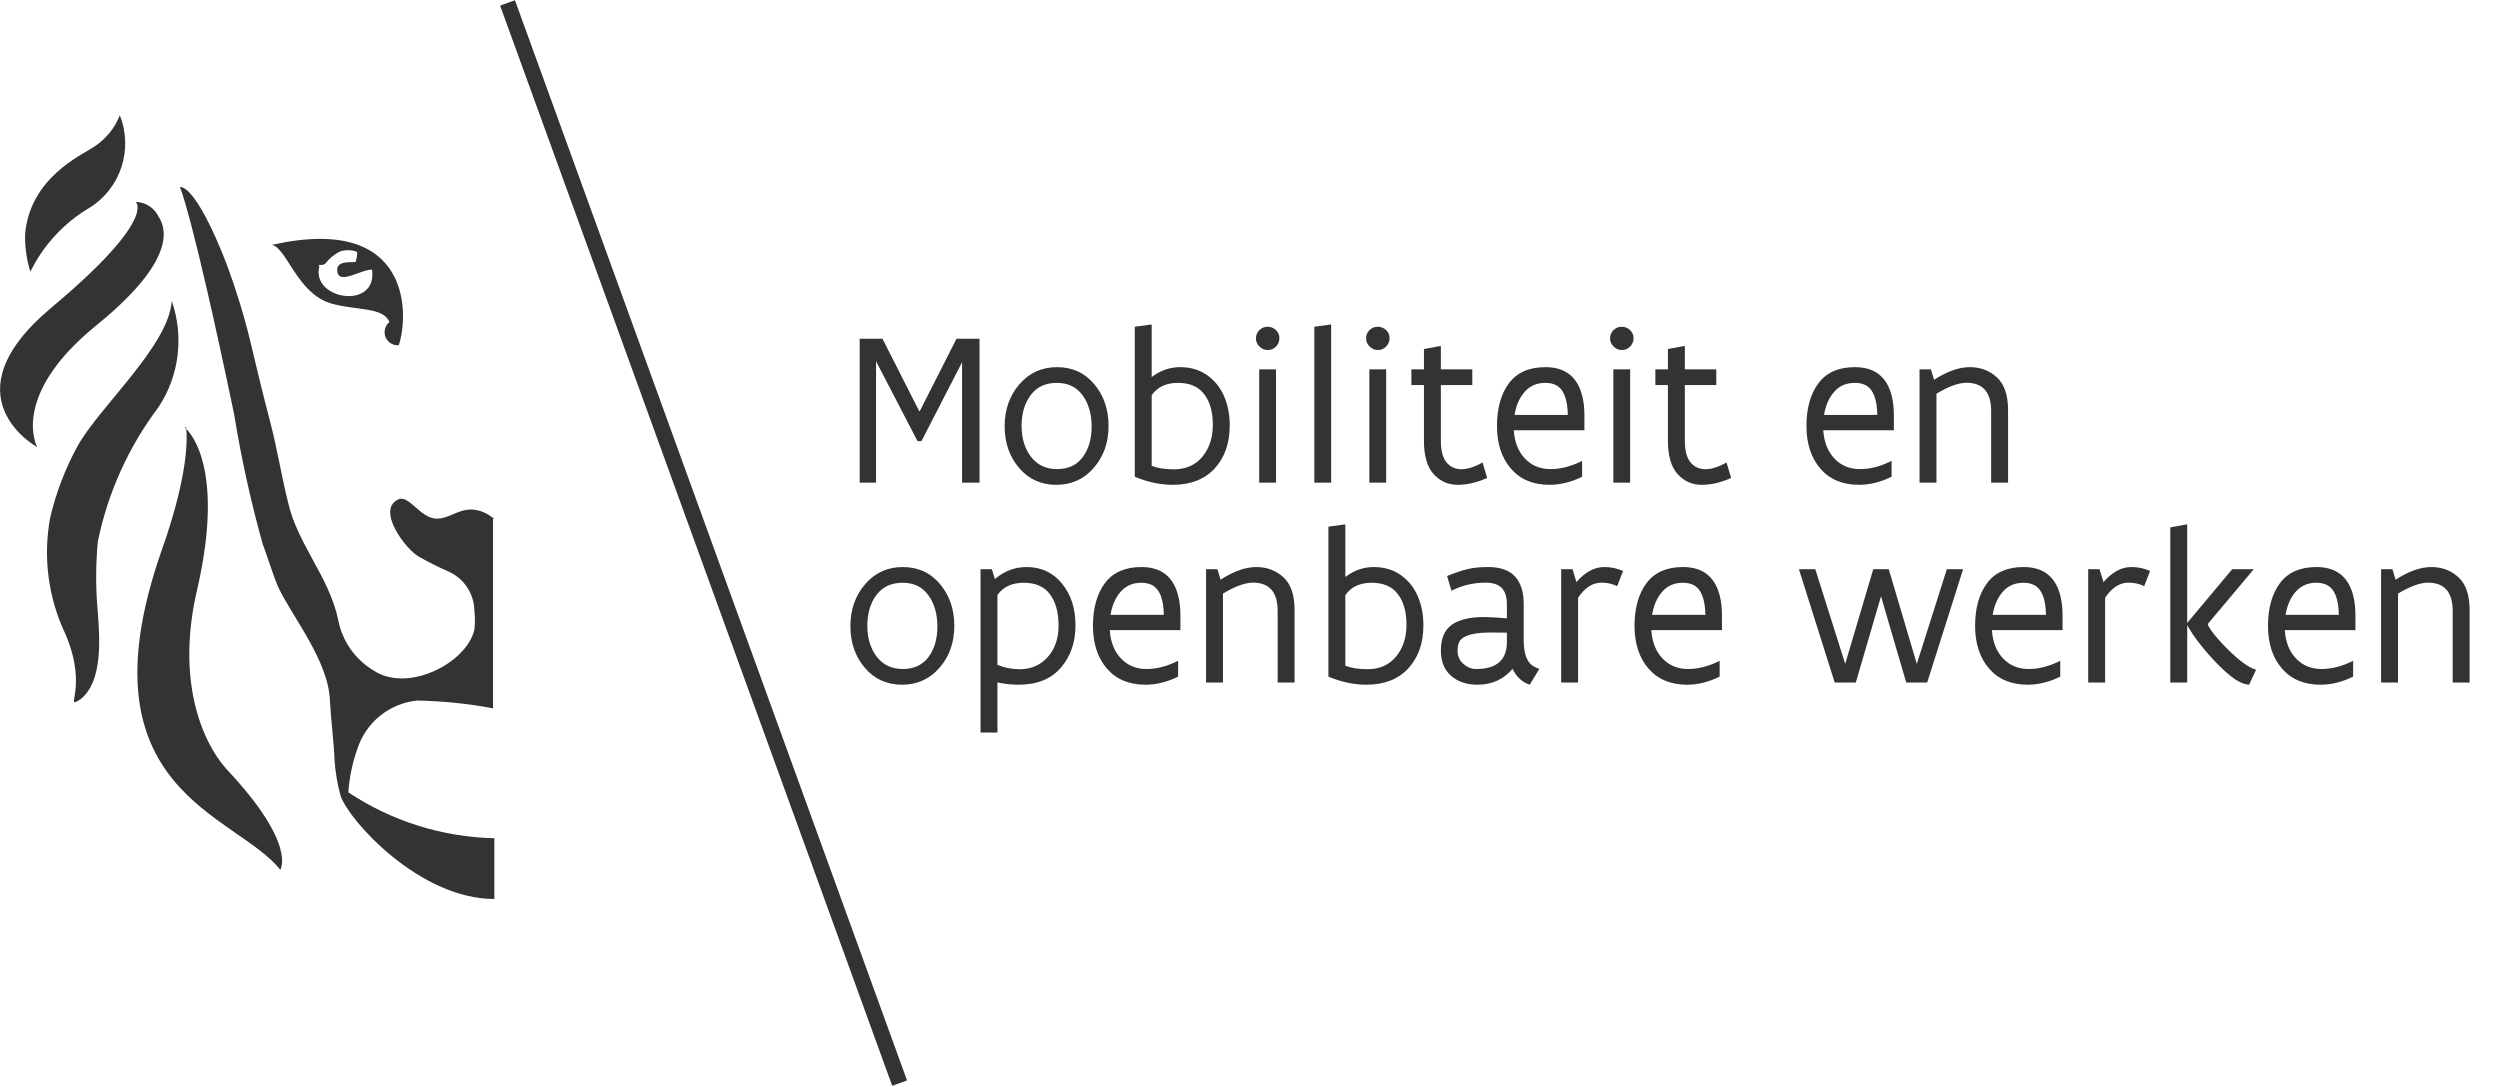
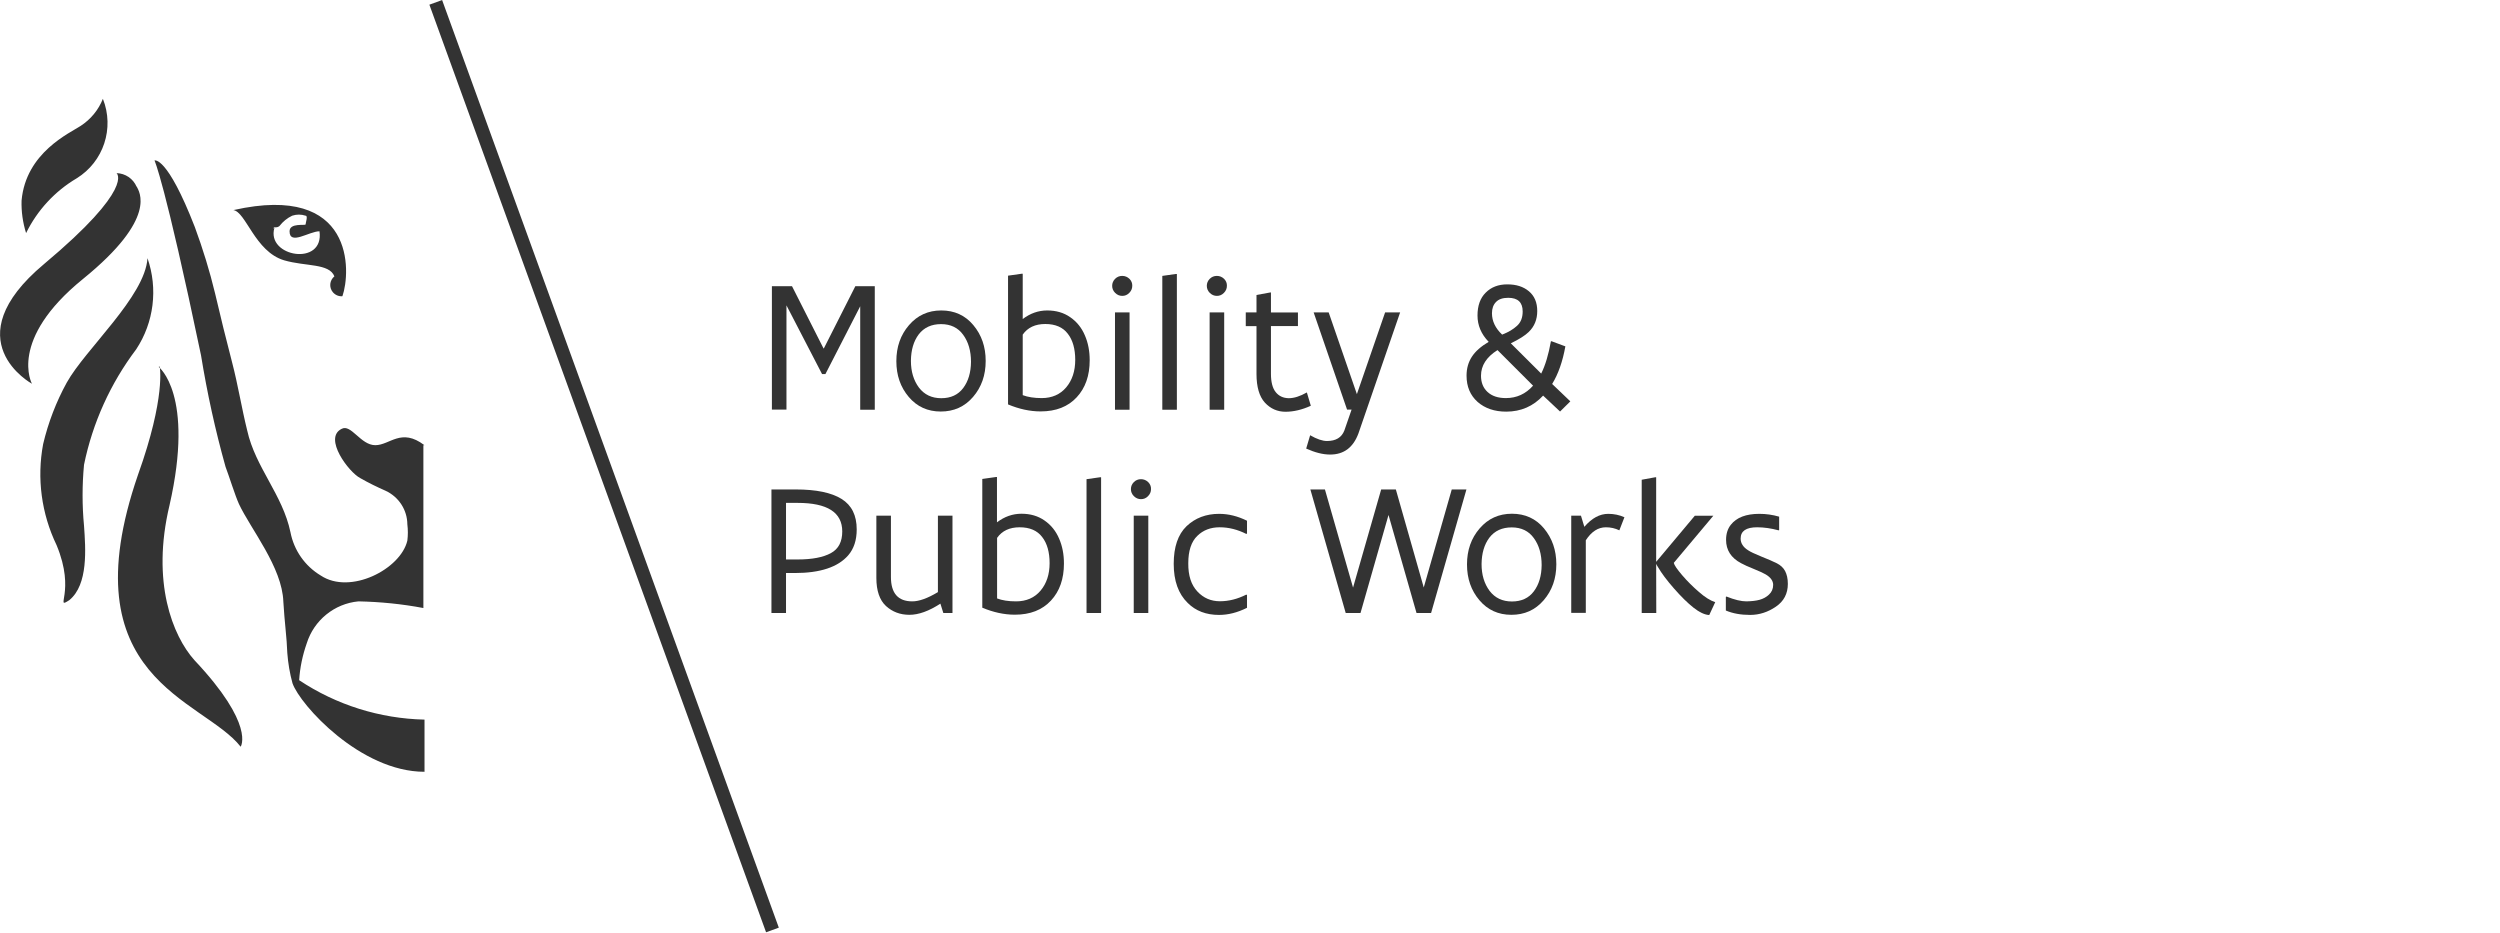
- <svg xmlns="http://www.w3.org/2000/svg" width="1901px" height="826px" viewBox="0 0 1901 826" version="1.1">
-   <g id="Artboard" stroke="none" stroke-width="1" fill="none" fill-rule="evenodd">
-     <g id="logo-kanselarij-bestuur" fill="#333333">
-       <path d="M375.8,394.4 C355.1,378.7 345.3,394.4 332.3,394.4 C319.3,394.4 310.8,375.2 302.4,380 C286.1,388.2 308.9,418.3 318.9,423.5 C326.2,427.7 333.8,431.4 341.5,434.8 C353.1,440.2 360.6,451.7 360.7,464.5 C361.3,469.3 361.3,474.1 360.7,478.9 C354.8,504.2 310.1,527.2 284,509.8 C270,501.4 260.3,487.5 257.2,471.5 C250.3,438.3 226.1,414 218.9,381.4 C214.1,362.2 210.7,340.8 205.5,321 C200.3,301.2 195,279.4 190.5,260.2 C185.7,240.2 179.6,220.5 172.5,201.2 C147.8,137.7 136.8,142.3 136.8,142.3 C136.8,142.3 145.6,159.9 178,314.8 C183.4,348.1 190.6,381 199.7,413.5 C202.8,421.6 208.1,438.8 211.6,446.5 C222,468.7 249.9,502.5 250.9,533 C251.9,550.6 254,565.2 254.4,578.4 C255.1,587.5 256.6,596.5 259,605.2 C265.7,624.4 319.2,683.6 375.9,683.6 L375.9,637.4 C336.3,636.5 297.8,624.4 264.9,602.5 C265.6,591.4 267.9,580.4 271.6,569.9 C278,549.4 296.1,534.7 317.4,532.7 C336.7,533.1 355.9,535 374.9,538.6 L374.9,394.4 L375.8,394.4 Z M130.6,228.8 C128.5,262.7 75.6,309.3 59.1,339 C49.7,356.1 42.7,374.4 38.2,393.4 C32.5,423.7 36.7,455.1 50.1,482.9 C67.5,524.7 47.8,540.4 61.4,531.6 C78.3,517.8 75.8,485.8 74.4,465.8 C72.7,447.8 72.7,429.7 74.4,411.7 C82,374.6 97.8,339.7 120.6,309.5 C136.3,285.7 140,255.9 130.6,228.8 Z M141.4,324.7 C141.4,324.7 147,351.5 122.2,420.6 C59.7,601.8 179.7,618.8 213.1,661.4 C213.1,661.4 226.3,642.2 172.1,584.7 C152.9,563.2 133.8,515.7 150.1,447.6 C172.5,349.3 140.5,325.1 140.5,325.1 L141.4,324.7 Z M23.1,206.6 C20.2,197.3 18.8,187.6 19.1,177.8 C22.9,135.2 61.9,118 71.4,111.7 C80.3,105.9 87.2,97.6 91.1,87.7 C101.5,113.7 91.7,143.4 67.9,158.1 C48.6,169.5 33,186.4 23.1,206.6 Z M121,165.3 C123.1,169.7 140.2,193.1 73.5,247.2 C6.8,301.3 28.3,340 28.3,340 C28.3,340 -41.9,301.7 39,234 C119.9,166.3 103.2,153.5 103.2,153.5 C111,153.7 117.9,158.4 121,165.6 L121,165.3 Z M206.5,186.2 C217.8,187.7 225.7,223 251.6,230.7 C270.8,236.3 291.5,233.2 296.1,244.9 C291.8,248.4 291.2,254.7 294.7,258.9 C296.8,261.4 299.9,262.8 303.2,262.5 C310.7,241 314.3,162 206.8,186.2 L206.5,186.2 Z M242.2,202.7 C242.2,200.2 244.5,202.7 247.4,200.4 C250.4,196.5 254.3,193.3 258.7,191.2 C262.6,189.9 266.7,189.9 270.6,191.2 C272.9,191.2 270.6,197.5 270.6,198.9 C270.6,200.2 256.4,197.2 256.4,205 C256.4,217.8 273.8,205 282.9,205 C287.3,236.4 235.4,227.8 243,201.9 L242.2,202.7 Z" id="Shape" fill-rule="nonzero" />
-       <rect id="Rectangle" transform="translate(535.0001, 412.9038) rotate(-19.94982) translate(-535.0001, -412.9038) " x="529" y="-24" width="12" height="873.808" />
-       <path d="M744.839,257.596 L744.839,367 L731.558,367 L731.558,275.442 L700.679,335.457 L697.69,335.457 L666.147,274.695 L666.147,367 L653.696,367 L653.696,257.596 L671.045,257.596 L699.019,312.713 L699.351,312.713 L727.324,257.596 L744.839,257.596 Z M776.797,323.67 C776.797,333.188 779.176,341.074 783.936,347.327 C788.75,353.58 795.363,356.707 803.774,356.707 C812.186,356.707 818.66,353.719 823.198,347.742 C827.736,341.766 830.033,334.018 830.088,324.5 C830.088,314.871 827.791,306.902 823.198,300.594 C818.66,294.285 812.131,291.131 803.608,291.131 C795.086,291.131 788.501,294.174 783.853,300.262 C779.204,306.349 776.852,314.152 776.797,323.67 Z M842.954,323.836 C842.954,336.453 839.219,347.078 831.748,355.711 C824.277,364.344 814.759,368.66 803.193,368.66 C791.628,368.66 782.192,364.371 774.888,355.794 C767.583,347.216 763.931,336.647 763.931,324.085 C763.931,311.523 767.666,300.898 775.137,292.21 C782.607,283.522 792.153,279.178 803.774,279.178 C815.396,279.178 824.831,283.494 832.08,292.127 C839.329,300.76 842.954,311.329 842.954,323.836 Z M892.593,356.873 C901.724,356.873 908.945,353.691 914.258,347.327 C919.57,340.963 922.227,332.856 922.227,323.006 C922.227,313.156 920.041,305.408 915.669,299.764 C911.353,294.008 904.712,291.131 895.747,291.131 C886.782,291.131 880.114,294.257 875.742,300.511 L875.742,354.217 C880.225,355.988 885.841,356.873 892.593,356.873 Z M875.742,246.805 L875.742,286.731 C882.328,281.696 889.549,279.178 897.407,279.178 C905.265,279.178 912.072,281.198 917.827,285.237 C923.582,289.277 927.899,294.617 930.776,301.258 C933.654,307.898 935.093,315.286 935.093,323.421 C935.093,336.979 931.274,347.908 923.638,356.209 C916.001,364.51 905.348,368.66 891.68,368.66 C882.327,368.66 872.726,366.613 862.876,362.518 L862.876,248.465 L874.912,246.805 L875.742,246.805 Z M957.505,280.838 L970.288,280.838 L970.288,367 L957.505,367 L957.505,280.838 Z M957.671,263.489 C955.9,261.774 955.015,259.699 955.015,257.264 C955.015,254.829 955.872,252.754 957.588,251.038 C959.303,249.323 961.406,248.465 963.896,248.465 C966.387,248.465 968.517,249.323 970.288,251.038 C972.059,252.754 972.917,254.829 972.861,257.264 C972.861,259.699 971.976,261.801 970.205,263.572 C968.434,265.343 966.359,266.201 963.979,266.146 C961.545,266.146 959.442,265.26 957.671,263.489 Z M1012.207,246.805 L1012.207,367 L999.424,367 L999.424,248.465 L1011.377,246.805 L1012.207,246.805 Z M1041.26,280.838 L1054.043,280.838 L1054.043,367 L1041.26,367 L1041.26,280.838 Z M1041.426,263.489 C1039.655,261.774 1038.77,259.699 1038.77,257.264 C1038.77,254.829 1039.627,252.754 1041.343,251.038 C1043.058,249.323 1045.161,248.465 1047.651,248.465 C1050.142,248.465 1052.272,249.323 1054.043,251.038 C1055.814,252.754 1056.672,254.829 1056.616,257.264 C1056.616,259.699 1055.731,261.801 1053.96,263.572 C1052.189,265.343 1050.114,266.201 1047.734,266.146 C1045.299,266.146 1043.197,265.26 1041.426,263.489 Z M1073.218,280.838 L1082.764,280.838 L1082.764,265.398 L1094.8,263.157 L1095.63,263.157 L1095.63,280.838 L1119.536,280.838 L1119.536,292.791 L1095.63,292.791 L1095.63,335.125 C1095.63,342.43 1097.013,347.853 1099.78,351.395 C1102.547,354.936 1106.366,356.735 1111.235,356.79 C1115.994,356.79 1121.362,355.075 1127.339,351.644 L1130.825,363.431 C1123.133,366.917 1115.662,368.66 1108.413,368.66 C1101.164,368.66 1095.077,365.949 1090.151,360.525 C1085.226,355.102 1082.764,346.635 1082.764,335.125 L1082.764,292.791 L1073.218,292.791 L1073.218,280.838 Z M1175.068,291.131 C1168.594,291.131 1163.364,293.4 1159.38,297.938 C1155.395,302.475 1152.822,308.341 1151.66,315.535 L1192.168,315.535 C1192.002,303.582 1189.069,296.056 1183.369,292.957 C1181.1,291.74 1178.333,291.131 1175.068,291.131 Z M1204.785,327.156 L1151.079,327.156 C1151.688,336.232 1154.538,343.426 1159.629,348.738 C1164.72,354.051 1171.167,356.707 1178.97,356.707 C1186.773,356.707 1194.714,354.66 1202.793,350.564 L1203.042,350.647 L1203.042,362.518 C1194.686,366.613 1186.44,368.66 1178.306,368.66 C1165.799,368.66 1156.004,364.565 1148.921,356.375 C1141.838,348.185 1138.296,337.339 1138.296,323.836 C1138.296,310.389 1141.339,299.57 1147.427,291.38 C1153.514,283.245 1162.755,279.178 1175.151,279.178 C1187.547,279.178 1196.069,284.158 1200.718,294.119 C1203.374,299.819 1204.73,306.958 1204.785,315.535 L1204.785,327.156 Z M1226.782,280.838 L1239.565,280.838 L1239.565,367 L1226.782,367 L1226.782,280.838 Z M1226.948,263.489 C1225.177,261.774 1224.292,259.699 1224.292,257.264 C1224.292,254.829 1225.15,252.754 1226.865,251.038 C1228.581,249.323 1230.684,248.465 1233.174,248.465 C1235.664,248.465 1237.795,249.323 1239.565,251.038 C1241.336,252.754 1242.194,254.829 1242.139,257.264 C1242.139,259.699 1241.253,261.801 1239.482,263.572 C1237.712,265.343 1235.636,266.201 1233.257,266.146 C1230.822,266.146 1228.719,265.26 1226.948,263.489 Z M1258.74,280.838 L1268.286,280.838 L1268.286,265.398 L1280.322,263.157 L1281.152,263.157 L1281.152,280.838 L1305.059,280.838 L1305.059,292.791 L1281.152,292.791 L1281.152,335.125 C1281.152,342.43 1282.536,347.853 1285.303,351.395 C1288.07,354.936 1291.888,356.735 1296.758,356.79 C1301.517,356.79 1306.885,355.075 1312.861,351.644 L1316.348,363.431 C1308.656,366.917 1301.185,368.66 1293.936,368.66 C1286.686,368.66 1280.599,365.949 1275.674,360.525 C1270.749,355.102 1268.286,346.635 1268.286,335.125 L1268.286,292.791 L1258.74,292.791 L1258.74,280.838 Z M1410.396,291.131 C1403.921,291.131 1398.691,293.4 1394.707,297.938 C1390.723,302.475 1388.149,308.341 1386.987,315.535 L1427.495,315.535 C1427.329,303.582 1424.396,296.056 1418.696,292.957 C1416.427,291.74 1413.66,291.131 1410.396,291.131 Z M1440.112,327.156 L1386.406,327.156 C1387.015,336.232 1389.865,343.426 1394.956,348.738 C1400.047,354.051 1406.494,356.707 1414.297,356.707 C1422.1,356.707 1430.041,354.66 1438.12,350.564 L1438.369,350.647 L1438.369,362.518 C1430.013,366.613 1421.768,368.66 1413.633,368.66 C1401.126,368.66 1391.331,364.565 1384.248,356.375 C1377.165,348.185 1373.623,337.339 1373.623,323.836 C1373.623,310.389 1376.667,299.57 1382.754,291.38 C1388.841,283.245 1398.083,279.178 1410.479,279.178 C1422.874,279.178 1431.396,284.158 1436.045,294.119 C1438.701,299.819 1440.057,306.958 1440.112,315.535 L1440.112,327.156 Z M1495.229,291.048 C1489.364,291.048 1481.782,293.815 1472.485,299.349 L1472.485,367 L1459.619,367 L1459.619,280.838 L1468.252,280.838 L1470.659,288.807 C1480.62,282.387 1489.668,279.178 1497.803,279.178 C1505.938,279.178 1512.827,281.779 1518.472,286.98 C1524.116,292.182 1526.938,300.483 1526.938,311.883 L1526.938,367 L1514.072,367 L1514.072,312.63 C1514.072,298.242 1507.791,291.048 1495.229,291.048 Z M659.507,475.67 C659.507,485.188 661.886,493.074 666.646,499.327 C671.46,505.58 678.073,508.707 686.484,508.707 C694.896,508.707 701.37,505.719 705.908,499.742 C710.446,493.766 712.743,486.018 712.798,476.5 C712.798,466.871 710.501,458.902 705.908,452.594 C701.37,446.285 694.841,443.131 686.318,443.131 C677.796,443.131 671.211,446.174 666.562,452.262 C661.914,458.349 659.562,466.152 659.507,475.67 Z M725.664,475.836 C725.664,488.453 721.929,499.078 714.458,507.711 C706.987,516.344 697.469,520.66 685.903,520.66 C674.338,520.66 664.902,516.371 657.598,507.794 C650.293,499.216 646.641,488.647 646.641,476.085 C646.641,463.523 650.376,452.898 657.847,444.21 C665.317,435.522 674.863,431.178 686.484,431.178 C698.106,431.178 707.541,435.494 714.79,444.127 C722.039,452.76 725.664,463.329 725.664,475.836 Z M775.303,508.873 C784.046,508.873 791.185,505.774 796.719,499.576 C802.253,493.378 804.992,485.327 804.937,475.421 C804.881,465.515 802.695,457.657 798.379,451.847 C794.062,446.036 787.422,443.131 778.457,443.131 C769.492,443.131 762.824,446.23 758.452,452.428 L758.452,505.553 C763.82,507.766 769.437,508.873 775.303,508.873 Z M745.586,432.838 L754.219,432.838 L756.543,440.309 C763.626,434.221 771.65,431.178 780.615,431.178 C791.683,431.178 800.648,435.356 807.51,443.712 C814.372,452.068 817.803,462.665 817.803,475.504 C817.803,488.343 814.095,499.078 806.68,507.711 C799.264,516.344 788.501,520.66 774.39,520.66 C769.132,520.66 763.82,520.079 758.452,518.917 L758.452,557.018 L745.586,557.018 L745.586,432.838 Z M867.856,443.131 C861.382,443.131 856.152,445.4 852.168,449.938 C848.184,454.475 845.61,460.341 844.448,467.535 L884.956,467.535 C884.79,455.582 881.857,448.056 876.157,444.957 C873.888,443.74 871.121,443.131 867.856,443.131 Z M897.573,479.156 L843.867,479.156 C844.476,488.232 847.326,495.426 852.417,500.738 C857.508,506.051 863.955,508.707 871.758,508.707 C879.561,508.707 887.502,506.66 895.581,502.564 L895.83,502.647 L895.83,514.518 C887.474,518.613 879.229,520.66 871.094,520.66 C858.587,520.66 848.792,516.565 841.709,508.375 C834.626,500.185 831.084,489.339 831.084,475.836 C831.084,462.389 834.128,451.57 840.215,443.38 C846.302,435.245 855.544,431.178 867.939,431.178 C880.335,431.178 888.857,436.158 893.506,446.119 C896.162,451.819 897.518,458.958 897.573,467.535 L897.573,479.156 Z M952.69,443.048 C946.825,443.048 939.243,445.815 929.946,451.349 L929.946,519 L917.08,519 L917.08,432.838 L925.713,432.838 L928.12,440.807 C938.081,434.387 947.129,431.178 955.264,431.178 C963.398,431.178 970.288,433.779 975.933,438.98 C981.577,444.182 984.399,452.483 984.399,463.883 L984.399,519 L971.533,519 L971.533,464.63 C971.533,450.242 965.252,443.048 952.69,443.048 Z M1039.849,508.873 C1048.98,508.873 1056.201,505.691 1061.514,499.327 C1066.826,492.963 1069.482,484.856 1069.482,475.006 C1069.482,465.156 1067.297,457.408 1062.925,451.764 C1058.608,446.008 1051.968,443.131 1043.003,443.131 C1034.038,443.131 1027.37,446.257 1022.998,452.511 L1022.998,506.217 C1027.48,507.988 1033.097,508.873 1039.849,508.873 Z M1022.998,398.805 L1022.998,438.731 C1029.583,433.696 1036.805,431.178 1044.663,431.178 C1052.521,431.178 1059.328,433.198 1065.083,437.237 C1070.838,441.277 1075.155,446.617 1078.032,453.258 C1080.91,459.898 1082.349,467.286 1082.349,475.421 C1082.349,488.979 1078.53,499.908 1070.894,508.209 C1063.257,516.51 1052.604,520.66 1038.936,520.66 C1029.583,520.66 1019.982,518.613 1010.132,514.518 L1010.132,400.465 L1022.168,398.805 L1022.998,398.805 Z M1122.358,508.707 C1138.075,508.707 1145.905,501.817 1145.85,488.038 L1145.85,481.065 C1141.755,481.01 1138.075,480.982 1134.81,480.982 C1122.082,480.872 1114.058,482.698 1110.737,486.461 C1109.077,488.287 1108.275,491.109 1108.33,494.928 C1108.33,498.801 1109.769,502.066 1112.646,504.723 C1115.579,507.379 1118.817,508.707 1122.358,508.707 Z M1123.604,520.66 C1116.299,520.66 1110.212,518.917 1105.342,515.431 C1098.867,510.838 1095.63,503.948 1095.63,494.762 C1095.63,485.575 1098.424,478.99 1104.014,475.006 C1109.603,471.132 1117.765,469.195 1128.501,469.195 C1132.43,469.195 1138.213,469.527 1145.85,470.191 L1145.85,459.483 C1145.794,453.728 1144.438,449.55 1141.782,446.949 C1139.126,444.348 1135.059,443.048 1129.58,443.048 C1120.449,443.048 1111.816,445.095 1103.682,449.19 L1100.361,437.984 C1106.725,435.439 1112.01,433.668 1116.216,432.672 C1120.422,431.676 1125.623,431.178 1131.821,431.178 C1149.696,431.178 1158.633,440.613 1158.633,459.483 L1158.633,486.876 C1158.688,496.007 1160.597,502.177 1164.36,505.387 C1166.021,506.77 1168.068,507.849 1170.503,508.624 L1163.198,520.66 C1157.498,518.779 1153.154,514.767 1150.166,508.624 C1143.193,516.648 1134.339,520.66 1123.604,520.66 Z M1187.104,432.838 L1195.737,432.838 L1198.726,442.633 C1205.311,434.996 1212.367,431.178 1219.893,431.178 C1224.984,431.178 1229.743,432.174 1234.17,434.166 L1229.688,445.704 C1226.035,443.933 1222.078,443.048 1217.817,443.048 C1210.955,443.048 1205.007,446.894 1199.971,454.586 L1199.971,519 L1187.104,519 L1187.104,432.838 Z M1279.658,443.131 C1273.184,443.131 1267.954,445.4 1263.97,449.938 C1259.985,454.475 1257.412,460.341 1256.25,467.535 L1296.758,467.535 C1296.592,455.582 1293.659,448.056 1287.959,444.957 C1285.69,443.74 1282.923,443.131 1279.658,443.131 Z M1309.375,479.156 L1255.669,479.156 C1256.278,488.232 1259.128,495.426 1264.219,500.738 C1269.31,506.051 1275.757,508.707 1283.56,508.707 C1291.362,508.707 1299.303,506.66 1307.383,502.564 L1307.632,502.647 L1307.632,514.518 C1299.276,518.613 1291.03,520.66 1282.896,520.66 C1270.389,520.66 1260.594,516.565 1253.511,508.375 C1246.427,500.185 1242.886,489.339 1242.886,475.836 C1242.886,462.389 1245.929,451.57 1252.017,443.38 C1258.104,435.245 1267.345,431.178 1279.741,431.178 C1292.137,431.178 1300.659,436.158 1305.308,446.119 C1307.964,451.819 1309.32,458.958 1309.375,467.535 L1309.375,479.156 Z M1492.739,432.838 L1465.43,519 L1449.492,519 L1430.317,453.424 L1411.143,519 L1395.122,519 L1367.896,432.838 L1380.347,432.838 L1403.091,504.806 L1424.424,432.838 L1436.211,432.838 L1457.544,504.806 L1480.371,432.838 L1492.739,432.838 Z M1538.643,443.131 C1532.168,443.131 1526.938,445.4 1522.954,449.938 C1518.97,454.475 1516.396,460.341 1515.234,467.535 L1555.742,467.535 C1555.576,455.582 1552.643,448.056 1546.943,444.957 C1544.674,443.74 1541.908,443.131 1538.643,443.131 Z M1568.359,479.156 L1514.653,479.156 C1515.262,488.232 1518.112,495.426 1523.203,500.738 C1528.294,506.051 1534.741,508.707 1542.544,508.707 C1550.347,508.707 1558.288,506.66 1566.367,502.564 L1566.616,502.647 L1566.616,514.518 C1558.26,518.613 1550.015,520.66 1541.88,520.66 C1529.373,520.66 1519.578,516.565 1512.495,508.375 C1505.412,500.185 1501.87,489.339 1501.87,475.836 C1501.87,462.389 1504.914,451.57 1511.001,443.38 C1517.088,435.245 1526.33,431.178 1538.726,431.178 C1551.121,431.178 1559.644,436.158 1564.292,446.119 C1566.948,451.819 1568.304,458.958 1568.359,467.535 L1568.359,479.156 Z M1587.866,432.838 L1596.499,432.838 L1599.487,442.633 C1606.073,434.996 1613.128,431.178 1620.654,431.178 C1625.745,431.178 1630.505,432.174 1634.932,434.166 L1630.449,445.704 C1626.797,443.933 1622.84,443.048 1618.579,443.048 C1611.717,443.048 1605.768,446.894 1600.732,454.586 L1600.732,519 L1587.866,519 L1587.866,432.838 Z M1663.154,519 L1650.288,519 L1650.288,401.046 L1662.324,398.805 L1663.154,398.805 L1663.154,473.678 L1697.354,432.838 L1713.789,432.838 L1678.76,474.508 C1679.202,476.5 1681.665,480.125 1686.147,485.382 C1690.685,490.639 1695.666,495.619 1701.089,500.323 C1706.512,505.027 1711.326,508.015 1715.532,509.288 L1710.22,520.66 C1706.18,520.439 1701.559,518.281 1696.357,514.186 C1691.156,510.09 1685.373,504.418 1679.009,497.169 C1672.645,489.864 1667.941,483.583 1664.897,478.326 C1663.901,476.721 1663.32,475.698 1663.154,475.255 L1663.154,519 Z M1761.353,443.131 C1754.878,443.131 1749.648,445.4 1745.664,449.938 C1741.68,454.475 1739.106,460.341 1737.944,467.535 L1778.452,467.535 C1778.286,455.582 1775.353,448.056 1769.653,444.957 C1767.384,443.74 1764.618,443.131 1761.353,443.131 Z M1791.069,479.156 L1737.363,479.156 C1737.972,488.232 1740.822,495.426 1745.913,500.738 C1751.004,506.051 1757.451,508.707 1765.254,508.707 C1773.057,508.707 1780.998,506.66 1789.077,502.564 L1789.326,502.647 L1789.326,514.518 C1780.97,518.613 1772.725,520.66 1764.59,520.66 C1752.083,520.66 1742.288,516.565 1735.205,508.375 C1728.122,500.185 1724.58,489.339 1724.58,475.836 C1724.58,462.389 1727.624,451.57 1733.711,443.38 C1739.798,435.245 1749.04,431.178 1761.436,431.178 C1773.831,431.178 1782.353,436.158 1787.002,446.119 C1789.658,451.819 1791.014,458.958 1791.069,467.535 L1791.069,479.156 Z M1846.187,443.048 C1840.321,443.048 1832.739,445.815 1823.442,451.349 L1823.442,519 L1810.576,519 L1810.576,432.838 L1819.209,432.838 L1821.616,440.807 C1831.577,434.387 1840.625,431.178 1848.76,431.178 C1856.895,431.178 1863.784,433.779 1869.429,438.98 C1875.073,444.182 1877.896,452.483 1877.896,463.883 L1877.896,519 L1865.029,519 L1865.029,464.63 C1865.029,450.242 1858.748,443.048 1846.187,443.048 Z" id="Mobiliteit-en-openba" />
+ <svg xmlns="http://www.w3.org/2000/svg" version="1.1" id="Layer_1" x="0px" y="0px" viewBox="0 0 2213.7 825.5" style="enable-background:new 0 0 2213.7 825.5;" xml:space="preserve">
+   <style type="text/css">
+ 	.st0{fill:#333333;}
+ 	.st1{fill-rule:evenodd;clip-rule:evenodd;fill:#333333;}
+ </style>
+   <g>
+     <g id="Artboard">
+       <g id="logo-kanselarij-bestuur">
+         <path id="Shape" class="st0" d="M375.8,394.2c-20.7-15.7-30.5,0-43.5,0s-21.5-19.2-29.9-14.4c-16.3,8.2,6.5,38.3,16.5,43.5     c7.3,4.2,14.9,7.9,22.6,11.3c11.6,5.4,19.1,16.9,19.2,29.7c0.6,4.8,0.6,9.6,0,14.4c-5.9,25.3-50.6,48.3-76.7,30.9     c-14-8.4-23.7-22.3-26.8-38.3c-6.9-33.2-31.1-57.5-38.3-90.1c-4.8-19.2-8.2-40.6-13.4-60.4s-10.5-41.6-15-60.8     c-4.8-20-10.9-39.7-18-59c-24.7-63.5-35.7-58.9-35.7-58.9s8.8,17.6,41.2,172.5c5.4,33.3,12.6,66.2,21.7,98.7     c3.1,8.1,8.4,25.3,11.9,33c10.4,22.2,38.3,56,39.3,86.5c1,17.6,3.1,32.2,3.5,45.4c0.7,9.1,2.2,18.1,4.6,26.8     c6.7,19.2,60.2,78.4,116.9,78.4v-46.2c-39.6-0.9-78.1-13-111-34.9c0.7-11.1,3-22.1,6.7-32.6c6.4-20.5,24.5-35.2,45.8-37.2     c19.3,0.4,38.5,2.3,57.5,5.9V394.2H375.8z M130.6,228.6c-2.1,33.9-55,80.5-71.5,110.2c-9.4,17.1-16.4,35.4-20.9,54.4     c-5.7,30.3-1.5,61.7,11.9,89.5c17.4,41.8-2.3,57.5,11.3,48.7c16.9-13.8,14.4-45.8,13-65.8c-1.7-18-1.7-36.1,0-54.1     c7.6-37.1,23.4-72,46.2-102.2C136.3,285.5,140,255.7,130.6,228.6z M141.4,324.5c0,0,5.6,26.8-19.2,95.9     c-62.5,181.2,57.5,198.2,90.9,240.8c0,0,13.2-19.2-41-76.7c-19.2-21.5-38.3-69-22-137.1c22.4-98.3-9.6-122.5-9.6-122.5     L141.4,324.5z M23.1,206.4c-2.9-9.3-4.3-19-4-28.8c3.8-42.6,42.8-59.8,52.3-66.1c8.9-5.8,15.8-14.1,19.7-24     c10.4,26,0.6,55.7-23.2,70.4C48.6,169.3,33,186.2,23.1,206.4z M121,165.1c2.1,4.4,19.2,27.8-47.5,81.9s-45.2,92.8-45.2,92.8     s-70.2-38.3,10.7-106s64.2-80.5,64.2-80.5c7.8,0.2,14.7,4.9,17.8,12.1V165.1z M206.5,186c11.3,1.5,19.2,36.8,45.1,44.5     c19.2,5.6,39.9,2.5,44.5,14.2c-4.3,3.5-4.9,9.8-1.4,14c2.1,2.5,5.2,3.9,8.5,3.6c7.5-21.5,11.1-100.5-96.4-76.3L206.5,186     L206.5,186z M242.2,202.5c0-2.5,2.3,0,5.2-2.3c3-3.9,6.9-7.1,11.3-9.2c3.9-1.3,8-1.3,11.9,0c2.3,0,0,6.3,0,7.7     c0,1.3-14.2-1.7-14.2,6.1c0,12.8,17.4,0,26.5,0c4.4,31.4-47.5,22.8-39.9-3.1L242.2,202.5z" />
+         <rect id="Rectangle" x="528.9" y="-24.1" transform="matrix(0.94 -0.3412 0.3412 0.94 -108.7385 207.2595)" class="st1" width="12" height="873.8" />
+       </g>
+     </g>
+     <g>
+       <path class="st0" d="M774.6,253.4v109.4h-12.9v-91.6l-30.8,60h-3l-31.5-60.8v92.3h-12.9V253.4h17.8l27.9,55.1h0.3l27.9-55.1H774.6    z" />
+       <path class="st0" d="M872.8,319.6c0,12.6-3.7,23.2-11.2,31.9s-17,12.9-28.6,12.9s-21-4.3-28.3-12.9s-11-19.1-11-31.7    s3.7-23.2,11.2-31.9c7.5-8.7,17-13,28.6-13s21.1,4.3,28.3,12.9C869.2,296.6,872.8,307.1,872.8,319.6z M806.6,319.5    c0,9.5,2.4,17.4,7.1,23.7c4.8,6.3,11.4,9.4,19.8,9.4c8.4,0,14.9-3,19.4-9s6.8-13.7,6.9-23.2c0-9.6-2.3-17.6-6.9-23.9    c-4.5-6.3-11.1-9.5-19.6-9.5s-15.1,3-19.8,9.1C809,302.1,806.7,309.9,806.6,319.5z" />
+       <path class="st0" d="M905.6,242.6v39.9c6.6-5,13.8-7.6,21.7-7.6s14.7,2,20.4,6c5.8,4,10.1,9.4,12.9,16c2.9,6.6,4.3,14,4.3,22.1    c0,13.6-3.8,24.5-11.5,32.8s-18.3,12.5-32,12.5c-9.4,0-19-2.1-28.8-6.2v-114l12-1.7h1L905.6,242.6L905.6,242.6z M922.4,352.5    c9.1,0,16.4-3.2,21.7-9.5s8-14.4,8-24.3c0-9.8-2.2-17.6-6.6-23.2c-4.3-5.7-11-8.6-19.9-8.6s-15.6,3.1-20,9.4v53.6    C910.1,351.6,915.7,352.5,922.4,352.5z" />
+       <path class="st0" d="M984.8,253.1c0-2.4,0.9-4.5,2.6-6.2c1.7-1.7,3.8-2.6,6.3-2.6s4.6,0.9,6.4,2.6c1.7,1.7,2.6,3.8,2.5,6.2    c0,2.4-0.9,4.5-2.7,6.3s-3.8,2.6-6.2,2.6s-4.5-0.9-6.3-2.7C985.7,257.6,984.8,255.5,984.8,253.1z M987.3,276.6h12.9v86.2h-12.9    V276.6z" />
+       <path class="st0" d="M1042.1,242.6v120.2h-12.9V244.3l12-1.7H1042.1z" />
+       <path class="st0" d="M1068.6,253.1c0-2.4,0.9-4.5,2.6-6.2s3.8-2.6,6.3-2.6s4.6,0.9,6.4,2.6c1.7,1.7,2.6,3.8,2.5,6.2    c0,2.4-0.9,4.5-2.7,6.3c-1.8,1.8-3.8,2.6-6.2,2.6c-2.4,0-4.5-0.9-6.3-2.7C1069.5,257.6,1068.6,255.5,1068.6,253.1z M1071.1,276.6    h12.9v86.2h-12.9V276.6z" />
+       <path class="st0" d="M1103.1,276.6h9.5v-15.4l12-2.2h0.8v17.7h23.9v12h-23.9V331c0,7.3,1.4,12.7,4.2,16.2    c2.8,3.5,6.6,5.3,11.5,5.4c4.8,0,10.1-1.7,16.1-5.1l3.5,11.8c-7.7,3.5-15.2,5.3-22.4,5.3c-7.2,0-13.3-2.7-18.3-8.1    c-4.9-5.4-7.4-13.9-7.4-25.4v-42.3h-9.5L1103.1,276.6L1103.1,276.6z" />
+       <path class="st0" d="M1177.8,402.5c-6.4,0-13.4-1.8-21.2-5.3l3.5-11.8c5.9,3.4,10.9,5.1,14.9,5.1c7.9,0,13-3.1,15.4-9.3l6.4-18.5    h-4l-29.6-86.1h13.3l25,72.4l25-72.4h13.3l-36.9,107.1C1198.3,396.2,1190,402.5,1177.8,402.5z" />
+       <path class="st0" d="M1333.7,364.5c-10.3,0-18.8-2.9-25.3-8.6c-6.5-5.8-9.8-13.5-9.8-23.3c0-6.4,1.6-11.9,4.7-16.7    c3.1-4.8,8.1-9.2,14.9-13.2c-6.6-6.8-9.9-14.6-9.9-23.3c0-8.7,2.4-15.5,7.3-20.3c4.9-4.9,11.2-7.3,19.1-7.3s14.2,2,19.1,6.1    c4.9,4.1,7.4,9.9,7.4,17.5c0,7.5-2.5,13.7-7.6,18.6c-3.3,3.2-8.6,6.5-15.8,10l26.9,26.8c3.7-7.4,6.5-16.9,8.6-28.6h0.7l12.1,4.5    c-2.4,13.4-6.3,24.5-11.7,33.3l16.1,15.4l-9.1,9l-15-14.1C1357.7,359.7,1346.8,364.5,1333.7,364.5z M1311.4,332.7    c0,6,1.9,10.8,5.8,14.4s9.3,5.4,16.2,5.4c9.6,0,17.6-3.7,24.1-11L1326,310C1316.3,316.1,1311.4,323.7,1311.4,332.7z M1348.3,275.8    c0-8.1-4.3-12.1-12.8-12.1c-4.8,0-8.4,1.2-10.8,3.7c-2.4,2.4-3.6,5.8-3.6,10c0,6.9,3,13.2,9,18.9c0.2,0,0.4-0.1,0.7-0.3    c4.9-1.9,9.1-4.4,12.5-7.5S1348.3,281.2,1348.3,275.8z" />
+       <path class="st0" d="M683.1,542.8V433.4h21.5c18.1,0,31.6,2.8,40.6,8.4s13.4,14.6,13.4,27c0,9.5-2.5,17.1-7.5,22.9    c-9.1,10.5-24.9,15.7-47.3,15.7H696v35.4H683.1z M696,445.3v50.1h10.3c12.8,0,22.6-1.9,29.4-5.6c6.8-3.7,10.1-10.1,10.1-19.2    c0-16.9-13.2-25.3-39.5-25.3H696z" />
+       <path class="st0" d="M807.8,532.5c6,0,13.6-2.7,22.7-8.2v-67.7h12.9v86.2h-8.1l-2.6-8.3c-10.1,6.6-19.3,9.9-27.4,9.9    c-8.2,0-15.1-2.6-20.8-7.8c-5.6-5.2-8.5-13.5-8.5-24.9v-55.1h12.9v54.3C788.9,525.3,795.2,532.5,807.8,532.5z" />
+       <path class="st0" d="M882.8,422.6v39.9c6.6-5,13.8-7.6,21.7-7.6s14.7,2,20.4,6c5.8,4,10.1,9.4,12.9,16c2.9,6.6,4.3,14,4.3,22.1    c0,13.6-3.8,24.5-11.5,32.8s-18.3,12.5-32,12.5c-9.4,0-19-2.1-28.8-6.2v-114l12-1.7h1L882.8,422.6L882.8,422.6z M899.7,532.5    c9.1,0,16.4-3.2,21.7-9.5s8-14.4,8-24.3c0-9.8-2.2-17.6-6.6-23.2c-4.3-5.7-11-8.6-19.9-8.6s-15.6,3.1-20,9.4v53.6    C887.3,531.6,892.9,532.5,899.7,532.5z" />
+       <path class="st0" d="M975,422.6v120.2h-12.9V424.3l12-1.7L975,422.6L975,422.6z" />
+       <path class="st0" d="M1001.4,433.1c0-2.4,0.9-4.5,2.6-6.2c1.7-1.7,3.8-2.6,6.3-2.6s4.6,0.9,6.4,2.6c1.7,1.7,2.6,3.8,2.5,6.2    c0,2.4-0.9,4.5-2.7,6.3s-3.8,2.6-6.2,2.6s-4.5-0.9-6.3-2.7C1002.3,437.6,1001.4,435.5,1001.4,433.1z M1003.9,456.6h12.9v86.2    h-12.9V456.6z" />
+       <path class="st0" d="M1079.4,544.5c-11.3,0-20.6-3.5-27.7-10.6c-8.3-8.1-12.4-19.6-12.4-34.6c0-15,3.8-26.1,11.4-33.4    c7.6-7.2,17.2-10.9,28.8-10.9c8.2,0,16.4,2,24.7,6.1v11.3l-0.6,0.4c-7.7-3.9-15.6-5.9-23.6-5.9s-14.6,2.5-19.8,7.6    c-5.3,5.1-8,13.2-8,24.2c-0.1,11,2.6,19.3,8.1,25.1c5.4,5.8,12.1,8.6,19.9,8.6c7.9,0,15.7-2,23.4-5.9l0.6,0.4v11.3    C1095.8,542.4,1087.6,544.5,1079.4,544.5z" />
+       <path class="st0" d="M1229.5,456l-24.8,86.8h-13.1l-31.3-109.4h12.9l24.9,86.9l24.9-86.9h13l24.7,86.8l24.8-86.8h13l-31.3,109.4    h-12.9L1229.5,456z" />
+       <path class="st0" d="M1378.1,499.6c0,12.6-3.7,23.2-11.2,31.9s-17,12.9-28.6,12.9s-21-4.3-28.3-12.9c-7.3-8.6-11-19.1-11-31.7    c0-12.6,3.7-23.2,11.2-31.9c7.5-8.7,17-13,28.6-13s21.1,4.3,28.3,12.9C1374.4,476.6,1378.1,487.1,1378.1,499.6z M1311.9,499.5    c0,9.5,2.4,17.4,7.1,23.7c4.8,6.3,11.4,9.4,19.8,9.4s14.9-3,19.4-9s6.8-13.7,6.9-23.2c0-9.6-2.3-17.6-6.9-23.9    c-4.5-6.3-11.1-9.5-19.6-9.5s-15.1,3-19.8,9.1C1314.3,482.1,1312,489.9,1311.9,499.5z" />
+       <path class="st0" d="M1391.3,456.6h8.6l3,9.9c6.6-7.7,13.6-11.5,21.2-11.5c5.1,0,9.8,1,14.3,3l-4.5,11.6    c-3.7-1.8-7.6-2.7-11.9-2.7c-6.9,0-12.8,3.8-17.8,11.5v64.3h-12.9L1391.3,456.6L1391.3,456.6z" />
+       <path class="st0" d="M1466.6,542.8h-12.9v-118l12-2.2h0.8v74.9l34.2-40.8h16.4l-35,41.7c0.4,2,2.9,5.6,7.4,10.9    s9.5,10.2,14.9,14.9s10.2,7.7,14.4,9l-5.3,11.4c-4-0.2-8.7-2.4-13.9-6.5c-5.2-4.1-11-9.8-17.3-17c-6.4-7.3-11.1-13.6-14.1-18.8    c-1-1.6-1.6-2.6-1.7-3.1L1466.6,542.8L1466.6,542.8z" />
+       <path class="st0" d="M1546.4,532.5c4.6-0.1,8.5-0.5,11.7-1.4s6-2.4,8.3-4.6c2.4-2.2,3.7-5.1,3.7-8.6s-2.2-6.6-6.5-9.2    c-1.8-1.1-5.2-2.7-10.4-4.8c-5.2-2.1-9-3.8-11.5-5.2c-8.9-4.7-13.3-11.6-13.3-20.7c0-5.3,1.4-9.8,4.2-13.3    c5.1-6.5,13.5-9.7,25.3-9.7c5.9,0,11.7,0.8,17.5,2.5v11.9l-0.5,0.2c-6.7-1.8-13-2.7-19-2.7c-9.7,0-14.6,3.3-14.6,10    c0,4.1,2.2,7.6,6.7,10.4c1.9,1.3,5.7,3.1,11.6,5.5c5.8,2.3,10.4,4.3,13.8,6c3.3,1.7,5.8,4,7.3,6.9s2.4,6.6,2.4,11.3    c0,8.6-3.5,15.4-10.6,20.2c-7,4.8-14.6,7.3-22.8,7.3s-15.4-1.3-21.5-3.9v-12l0.5-0.4C1535.9,531.1,1541.8,532.5,1546.4,532.5z" />
    </g>
  </g>
</svg>
